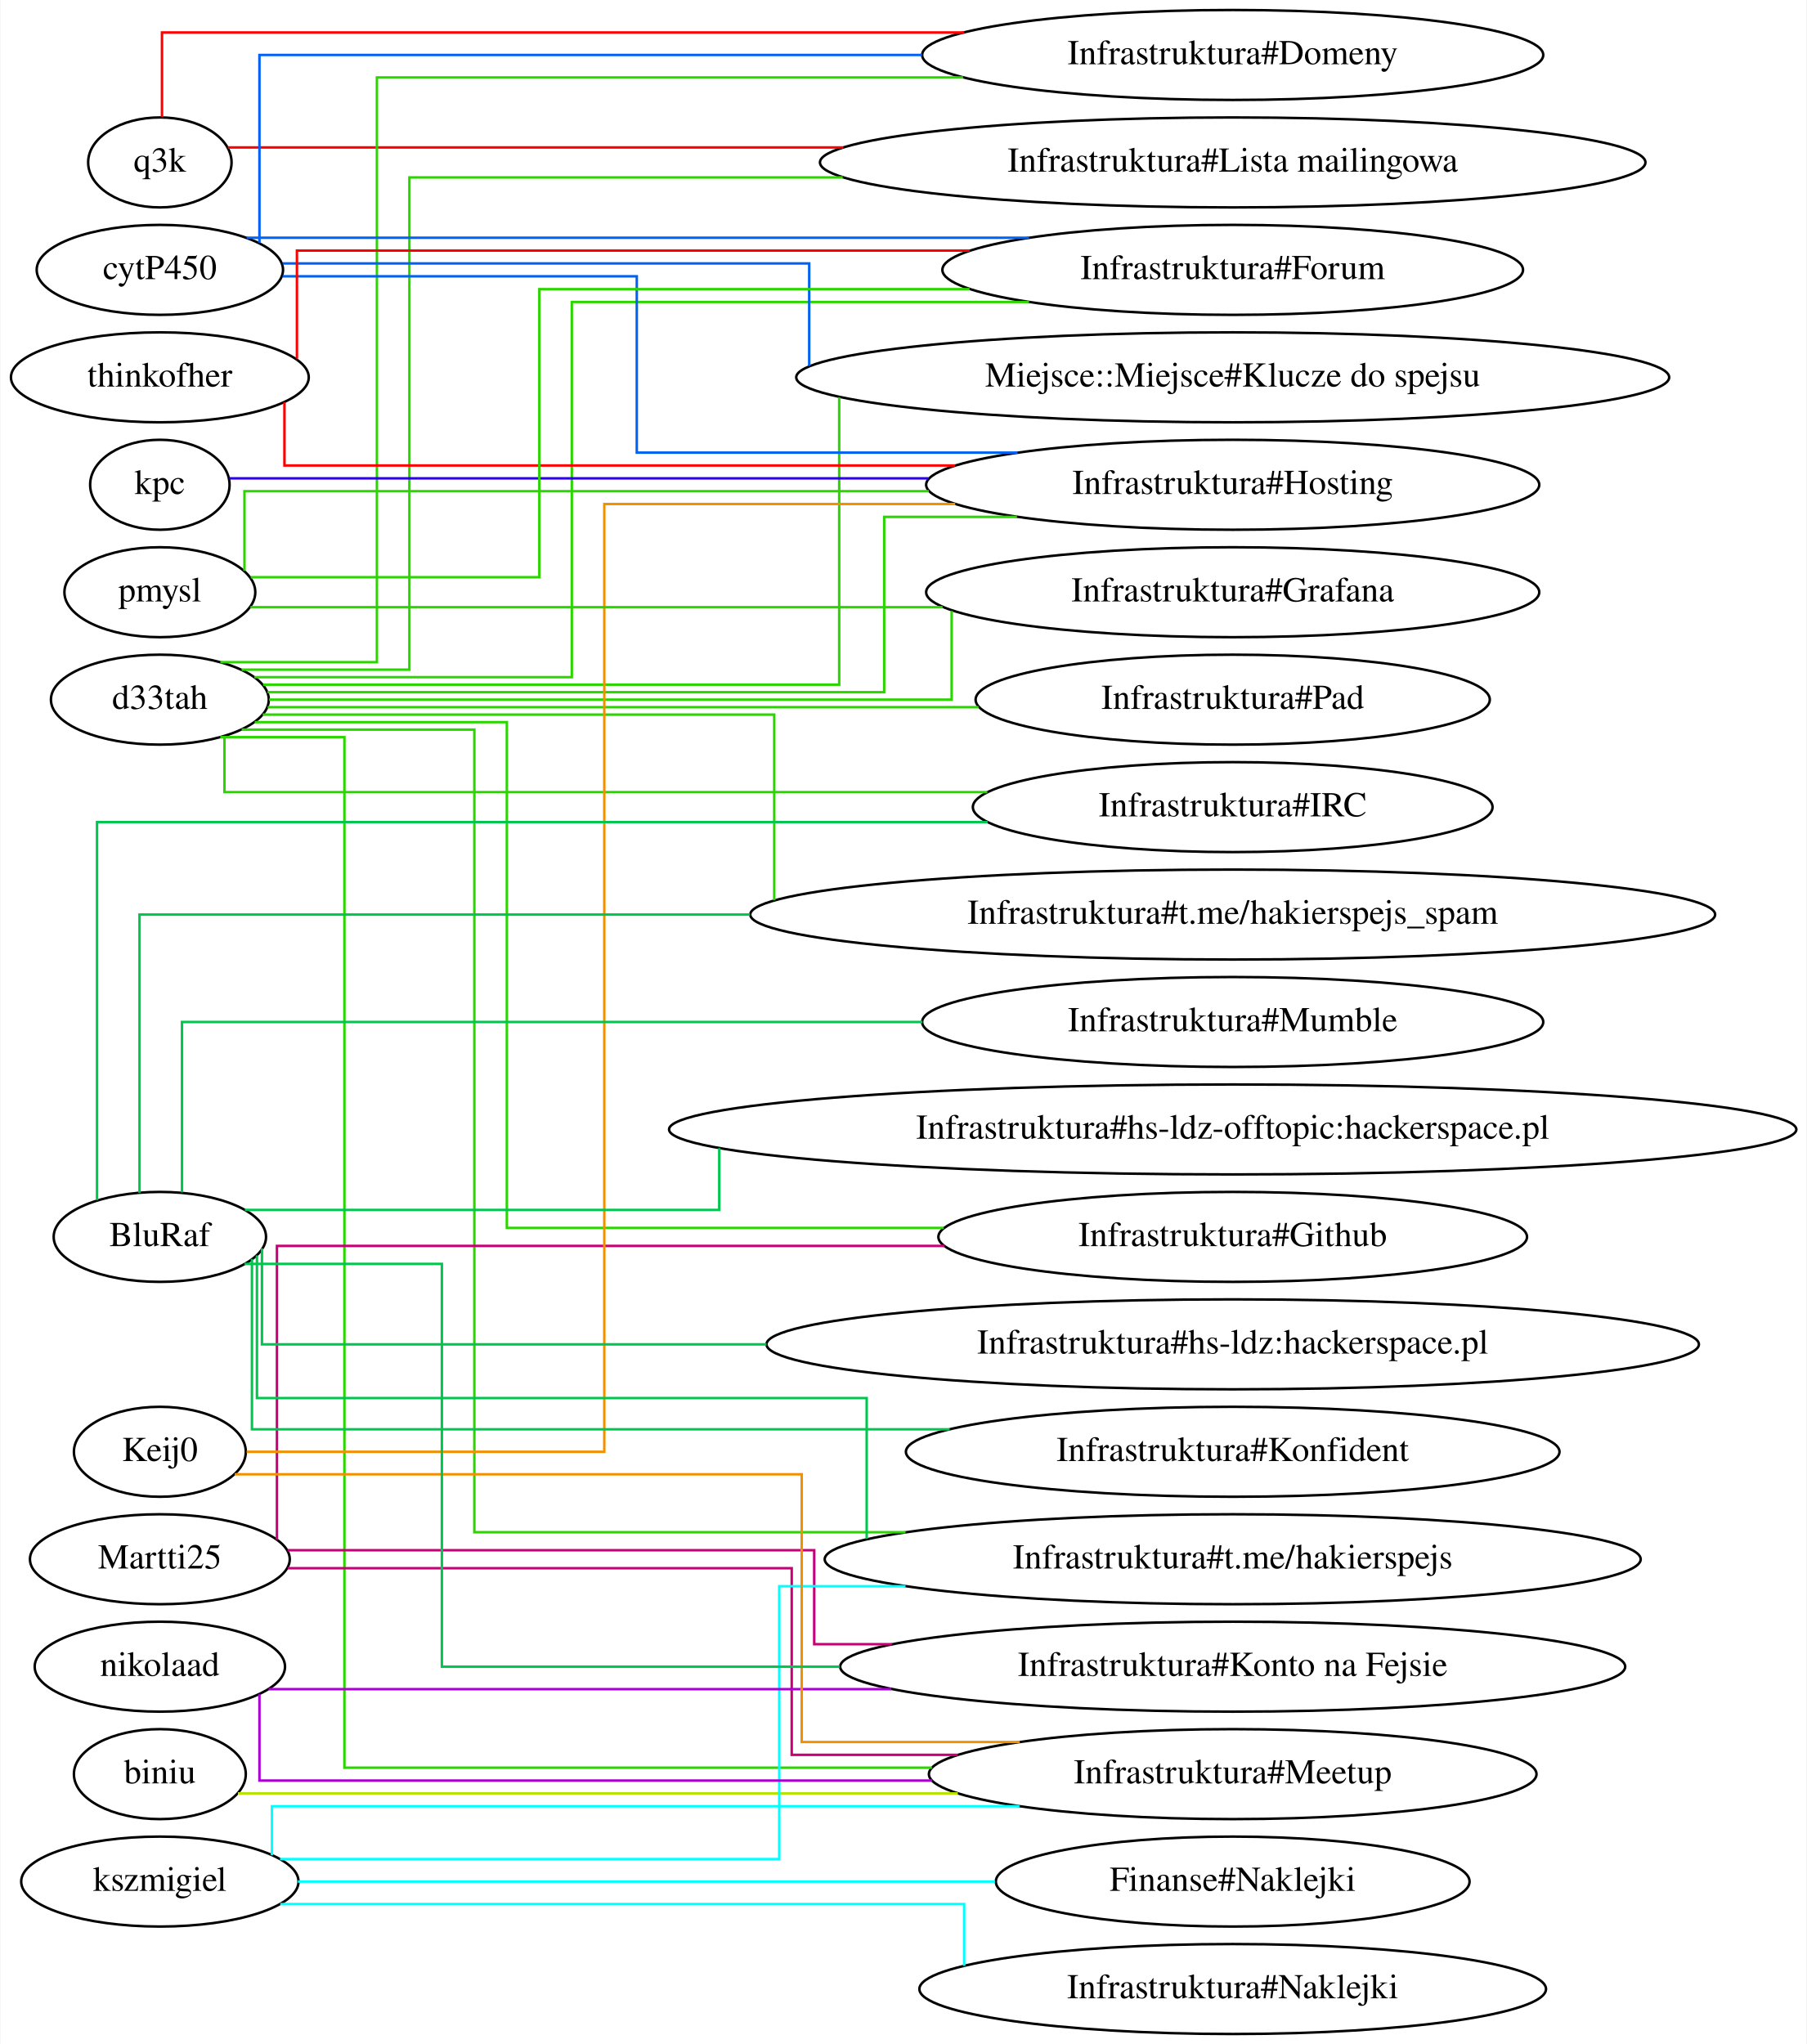
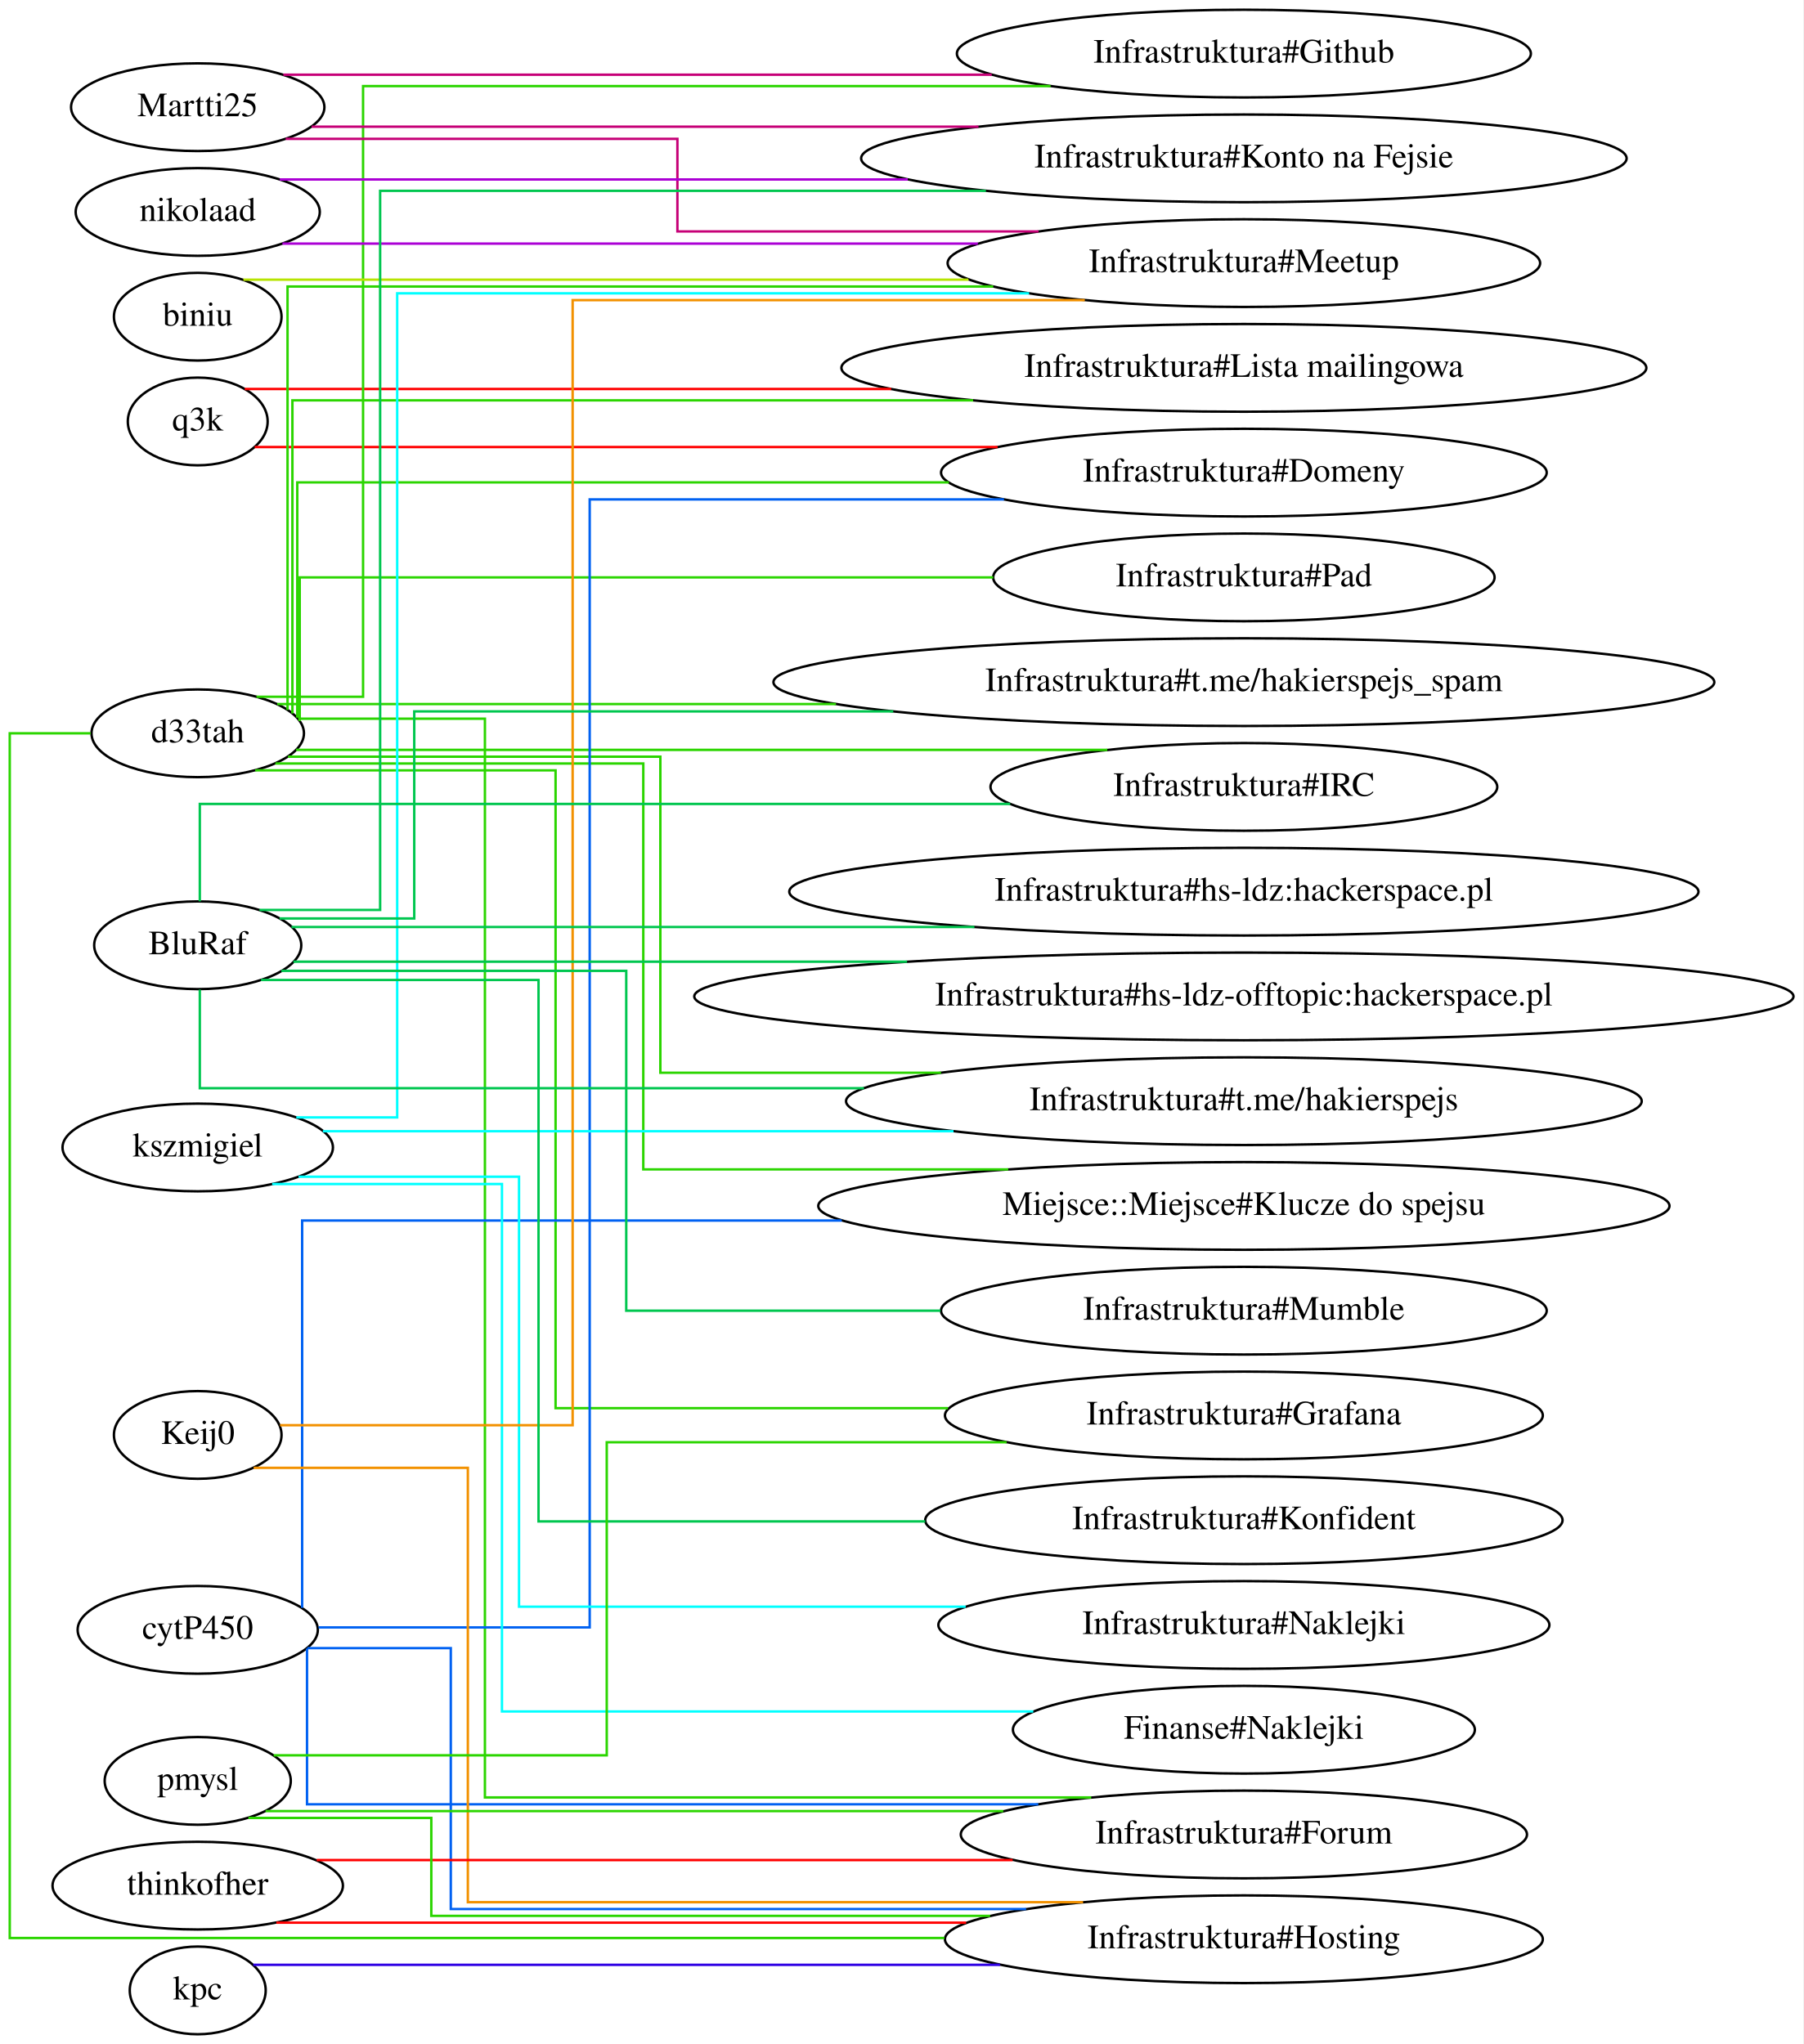
- <svg xmlns="http://www.w3.org/2000/svg" width="723pt" height="818pt" viewBox="0.00 0.00 722.65 818.00">
-   <g id="graph0" class="graph" transform="scale(1 1) rotate(0) translate(4 814)">
-     <polygon fill="#ffffff" stroke="transparent" points="-4,4 -4,-814 718.649,-814 718.649,4 -4,4" />
+ <svg xmlns="http://www.w3.org/2000/svg" width="740pt" height="839pt" viewBox="0.00 0.00 740.00 839.00">
+   <g id="graph0" class="graph" transform="scale(1 1) rotate(0) translate(4 835)">
+     <polygon fill="#ffffff" stroke="transparent" points="-4,4 -4,-835 736,-835 736,4 -4,4" />
    <g id="node1" class="node">
-       <ellipse fill="none" stroke="#000000" cx="59.795" cy="-749" rx="28.695" ry="18" />
-       <text text-anchor="middle" x="59.795" y="-745.3" font-family="Times,serif" font-size="14.00" fill="#000000">q3k</text>
+       <ellipse fill="none" stroke="#000000" cx="77.145" cy="-662" rx="28.695" ry="18" />
+       <text text-anchor="middle" x="77.145" y="-658.3" font-family="Times,serif" font-size="14.00" fill="#000000">q3k</text>
    </g>
    <g id="node2" class="node">
-       <ellipse fill="none" stroke="#000000" cx="489.119" cy="-792" rx="124.278" ry="18" />
-       <text text-anchor="middle" x="489.119" y="-788.3" font-family="Times,serif" font-size="14.00" fill="#000000">Infrastruktura#Domeny</text>
+       <ellipse fill="none" stroke="#000000" cx="506.47" cy="-641" rx="124.278" ry="18" />
+       <text text-anchor="middle" x="506.47" y="-637.3" font-family="Times,serif" font-size="14.00" fill="#000000">Infrastruktura#Domeny</text>
    </g>
    <g id="edge1" class="edge">
-       <path fill="none" stroke="#ff0000" d="M60.649,-767.187C60.649,-782.182 60.649,-801 60.649,-801 60.649,-801 254.63,-801 381.551,-801" />
+       <path fill="none" stroke="#ff0000" d="M100.533,-651.5C157.226,-651.5 304.726,-651.5 405.401,-651.5" />
    </g>
    <g id="node3" class="node">
-       <ellipse fill="none" stroke="#000000" cx="489.119" cy="-749" rx="165.171" ry="18" />
-       <text text-anchor="middle" x="489.119" y="-745.3" font-family="Times,serif" font-size="14.00" fill="#000000">Infrastruktura#Lista mailingowa</text>
+       <ellipse fill="none" stroke="#000000" cx="506.47" cy="-684" rx="165.171" ry="18" />
+       <text text-anchor="middle" x="506.47" y="-680.3" font-family="Times,serif" font-size="14.00" fill="#000000">Infrastruktura#Lista mailingowa</text>
    </g>
    <g id="edge2" class="edge">
-       <path fill="none" stroke="#ff0000" d="M86.977,-755C135.915,-755 242.234,-755 333.265,-755" />
+       <path fill="none" stroke="#ff0000" d="M96.427,-675.333C142.642,-675.333 263.219,-675.333 361.735,-675.333" />
    </g>
    <g id="node4" class="node">
-       <ellipse fill="none" stroke="#000000" cx="59.795" cy="-534" rx="43.592" ry="18" />
-       <text text-anchor="middle" x="59.795" y="-530.3" font-family="Times,serif" font-size="14.00" fill="#000000">d33tah</text>
+       <ellipse fill="none" stroke="#000000" cx="77.145" cy="-534" rx="43.592" ry="18" />
+       <text text-anchor="middle" x="77.145" y="-530.3" font-family="Times,serif" font-size="14.00" fill="#000000">d33tah</text>
    </g>
    <g id="edge3" class="edge">
-       <path fill="none" stroke="#2bd500" d="M83.989,-549C109.688,-549 146.649,-549 146.649,-549 146.649,-549 146.649,-783 146.649,-783 146.649,-783 280.845,-783 381.23,-783" />
+       <path fill="none" stroke="#2bd500" d="M118,-540.443C118,-562.992 118,-637 118,-637 118,-637 271.41,-637 385.419,-637" />
    </g>
    <g id="edge5" class="edge">
-       <path fill="none" stroke="#2bd500" d="M92.491,-546C121.613,-546 159.649,-546 159.649,-546 159.649,-546 159.649,-743 159.649,-743 159.649,-743 247.91,-743 333.068,-743" />
+       <path fill="none" stroke="#2bd500" d="M116,-542.14C116,-571.562 116,-670.667 116,-670.667 116,-670.667 279.934,-670.667 395.361,-670.667" />
    </g>
    <g id="node5" class="node">
-       <ellipse fill="none" stroke="#000000" cx="489.119" cy="-491" rx="103.981" ry="18" />
-       <text text-anchor="middle" x="489.119" y="-487.3" font-family="Times,serif" font-size="14.00" fill="#000000">Infrastruktura#IRC</text>
+       <ellipse fill="none" stroke="#000000" cx="506.47" cy="-512" rx="103.981" ry="18" />
+       <text text-anchor="middle" x="506.47" y="-508.3" font-family="Times,serif" font-size="14.00" fill="#000000">Infrastruktura#IRC</text>
    </g>
    <g id="edge4" class="edge">
-       <path fill="none" stroke="#2bd500" d="M85.649,-519.377C85.649,-509.034 85.649,-497 85.649,-497 85.649,-497 271.507,-497 390.935,-497" />
+       <path fill="none" stroke="#2bd500" d="M117.535,-527.2C194.56,-527.2 362.579,-527.2 450.424,-527.2" />
    </g>
    <g id="node6" class="node">
-       <ellipse fill="none" stroke="#000000" cx="489.119" cy="-319" rx="117.779" ry="18" />
-       <text text-anchor="middle" x="489.119" y="-315.3" font-family="Times,serif" font-size="14.00" fill="#000000">Infrastruktura#Github</text>
+       <ellipse fill="none" stroke="#000000" cx="506.47" cy="-383" rx="163.271" ry="18" />
+       <text text-anchor="middle" x="506.47" y="-379.3" font-family="Times,serif" font-size="14.00" fill="#000000">Infrastruktura#t.me/hakierspejs</text>
    </g>
    <g id="edge6" class="edge">
-       <path fill="none" stroke="#2bd500" d="M97.737,-525C138.85,-525 198.649,-525 198.649,-525 198.649,-525 198.649,-322.6 198.649,-322.6 198.649,-322.6 292.481,-322.6 373.483,-322.6" />
+       <path fill="none" stroke="#2bd500" d="M114.202,-524.4C169.453,-524.4 267,-524.4 267,-524.4 267,-524.4 267,-394.667 267,-394.667 267,-394.667 323.866,-394.667 382.176,-394.667" />
    </g>
    <g id="node7" class="node">
-       <ellipse fill="none" stroke="#000000" cx="489.119" cy="-663" rx="174.669" ry="18" />
-       <text text-anchor="middle" x="489.119" y="-659.3" font-family="Times,serif" font-size="14.00" fill="#000000">Miejsce::Miejsce#Klucze do spejsu</text>
+       <ellipse fill="none" stroke="#000000" cx="506.47" cy="-555" rx="193.066" ry="18" />
+       <text text-anchor="middle" x="506.47" y="-551.3" font-family="Times,serif" font-size="14.00" fill="#000000">Infrastruktura#t.me/hakierspejs_spam</text>
    </g>
    <g id="edge7" class="edge">
-       <path fill="none" stroke="#2bd500" d="M101.084,-540C177.134,-540 331.649,-540 331.649,-540 331.649,-540 331.649,-627.565 331.649,-654.93" />
+       <path fill="none" stroke="#2bd500" d="M109.767,-546C158.589,-546 254.033,-546 339.066,-546" />
    </g>
    <g id="node8" class="node">
-       <ellipse fill="none" stroke="#000000" cx="489.119" cy="-706" rx="116.18" ry="18" />
-       <text text-anchor="middle" x="489.119" y="-702.3" font-family="Times,serif" font-size="14.00" fill="#000000">Infrastruktura#Forum</text>
+       <ellipse fill="none" stroke="#000000" cx="506.47" cy="-727" rx="121.578" ry="18" />
+       <text text-anchor="middle" x="506.47" y="-723.3" font-family="Times,serif" font-size="14.00" fill="#000000">Infrastruktura#Meetup</text>
    </g>
    <g id="edge8" class="edge">
-       <path fill="none" stroke="#2bd500" d="M97.616,-543C146.286,-543 224.649,-543 224.649,-543 224.649,-543 224.649,-693.143 224.649,-693.143 224.649,-693.143 329.904,-693.143 407.612,-693.143" />
+       <path fill="none" stroke="#2bd500" d="M114,-543.602C114,-581.338 114,-717.4 114,-717.4 114,-717.4 287.326,-717.4 403.61,-717.4" />
    </g>
    <g id="node9" class="node">
-       <ellipse fill="none" stroke="#000000" cx="489.119" cy="-577" rx="122.678" ry="18" />
-       <text text-anchor="middle" x="489.119" y="-573.3" font-family="Times,serif" font-size="14.00" fill="#000000">Infrastruktura#Grafana</text>
+       <ellipse fill="none" stroke="#000000" cx="506.47" cy="-598" rx="102.882" ry="18" />
+       <text text-anchor="middle" x="506.47" y="-594.3" font-family="Times,serif" font-size="14.00" fill="#000000">Infrastruktura#Pad</text>
    </g>
    <g id="edge9" class="edge">
-       <path fill="none" stroke="#2bd500" d="M103.519,-534C190.441,-534 376.649,-534 376.649,-534 376.649,-534 376.649,-557.19 376.649,-569.51" />
+       <path fill="none" stroke="#2bd500" d="M119,-539.022C119,-554.109 119,-598 119,-598 119,-598 288.863,-598 403.652,-598" />
    </g>
    <g id="node10" class="node">
-       <ellipse fill="none" stroke="#000000" cx="489.119" cy="-534" rx="102.882" ry="18" />
-       <text text-anchor="middle" x="489.119" y="-530.3" font-family="Times,serif" font-size="14.00" fill="#000000">Infrastruktura#Pad</text>
+       <ellipse fill="none" stroke="#000000" cx="506.47" cy="-340" rx="174.669" ry="18" />
+       <text text-anchor="middle" x="506.47" y="-336.3" font-family="Times,serif" font-size="14.00" fill="#000000">Miejsce::Miejsce#Klucze do spejsu</text>
    </g>
    <g id="edge10" class="edge">
-       <path fill="none" stroke="#2bd500" d="M102.926,-531C168.95,-531 296.927,-531 387.432,-531" />
+       <path fill="none" stroke="#2bd500" d="M108.996,-521.6C161.385,-521.6 260,-521.6 260,-521.6 260,-521.6 260,-355 260,-355 260,-355 340.716,-355 409.766,-355" />
    </g>
    <g id="node11" class="node">
-       <ellipse fill="none" stroke="#000000" cx="489.119" cy="-190" rx="163.271" ry="18" />
-       <text text-anchor="middle" x="489.119" y="-186.3" font-family="Times,serif" font-size="14.00" fill="#000000">Infrastruktura#t.me/hakierspejs</text>
+       <ellipse fill="none" stroke="#000000" cx="506.47" cy="-254" rx="122.678" ry="18" />
+       <text text-anchor="middle" x="506.47" y="-250.3" font-family="Times,serif" font-size="14.00" fill="#000000">Infrastruktura#Grafana</text>
    </g>
    <g id="edge11" class="edge">
-       <path fill="none" stroke="#2bd500" d="M92.533,-522C129.823,-522 185.649,-522 185.649,-522 185.649,-522 185.649,-200.8 185.649,-200.8 185.649,-200.8 276.085,-200.8 358.219,-200.8" />
+       <path fill="none" stroke="#2bd500" d="M100.74,-518.8C142.252,-518.8 224,-518.8 224,-518.8 224,-518.8 224,-257 224,-257 224,-257 308.479,-257 385.038,-257" />
    </g>
    <g id="node12" class="node">
-       <ellipse fill="none" stroke="#000000" cx="489.119" cy="-620" rx="122.678" ry="18" />
-       <text text-anchor="middle" x="489.119" y="-616.3" font-family="Times,serif" font-size="14.00" fill="#000000">Infrastruktura#Hosting</text>
+       <ellipse fill="none" stroke="#000000" cx="506.47" cy="-39" rx="122.678" ry="18" />
+       <text text-anchor="middle" x="506.47" y="-35.3" font-family="Times,serif" font-size="14.00" fill="#000000">Infrastruktura#Hosting</text>
    </g>
    <g id="edge12" class="edge">
-       <path fill="none" stroke="#2bd500" d="M102.876,-537C183.62,-537 349.649,-537 349.649,-537 349.649,-537 349.649,-607.143 349.649,-607.143 349.649,-607.143 374.243,-607.143 402.775,-607.143" />
+       <path fill="none" stroke="#2bd500" d="M33.164,-534C15.84,-534 0,-534 0,-534 0,-534 0,-39.5 0,-39.5 0,-39.5 233.641,-39.5 383.545,-39.5" />
    </g>
    <g id="node13" class="node">
-       <ellipse fill="none" stroke="#000000" cx="489.119" cy="-104" rx="121.578" ry="18" />
-       <text text-anchor="middle" x="489.119" y="-100.3" font-family="Times,serif" font-size="14.00" fill="#000000">Infrastruktura#Meetup</text>
+       <ellipse fill="none" stroke="#000000" cx="506.47" cy="-813" rx="117.779" ry="18" />
+       <text text-anchor="middle" x="506.47" y="-809.3" font-family="Times,serif" font-size="14.00" fill="#000000">Infrastruktura#Github</text>
    </g>
    <g id="edge13" class="edge">
-       <path fill="none" stroke="#2bd500" d="M83.978,-519C105.517,-519 133.649,-519 133.649,-519 133.649,-519 133.649,-106.571 133.649,-106.571 133.649,-106.571 265.649,-106.571 368.773,-106.571" />
+       <path fill="none" stroke="#2bd500" d="M101.259,-549C120.763,-549 145,-549 145,-549 145,-549 145,-799.667 145,-799.667 145,-799.667 320.739,-799.667 427.144,-799.667" />
    </g>
    <g id="node14" class="node">
-       <ellipse fill="none" stroke="#000000" cx="489.119" cy="-448" rx="193.066" ry="18" />
-       <text text-anchor="middle" x="489.119" y="-444.3" font-family="Times,serif" font-size="14.00" fill="#000000">Infrastruktura#t.me/hakierspejs_spam</text>
+       <ellipse fill="none" stroke="#000000" cx="506.47" cy="-82" rx="116.18" ry="18" />
+       <text text-anchor="middle" x="506.47" y="-78.3" font-family="Times,serif" font-size="14.00" fill="#000000">Infrastruktura#Forum</text>
    </g>
    <g id="edge14" class="edge">
-       <path fill="none" stroke="#2bd500" d="M100.945,-528C170.934,-528 305.649,-528 305.649,-528 305.649,-528 305.649,-472.097 305.649,-453.753" />
+       <path fill="none" stroke="#2bd500" d="M118.365,-540C152.351,-540 195,-540 195,-540 195,-540 195,-97.2 195,-97.2 195,-97.2 352.86,-97.2 443.814,-97.2" />
    </g>
    <g id="node15" class="node">
-       <ellipse fill="none" stroke="#000000" cx="59.795" cy="-706" rx="49.291" ry="18" />
-       <text text-anchor="middle" x="59.795" y="-702.3" font-family="Times,serif" font-size="14.00" fill="#000000">cytP450</text>
+       <ellipse fill="none" stroke="#000000" cx="77.145" cy="-166" rx="49.291" ry="18" />
+       <text text-anchor="middle" x="77.145" y="-162.3" font-family="Times,serif" font-size="14.00" fill="#000000">cytP450</text>
    </g>
    <g id="edge16" class="edge">
-       <path fill="none" stroke="#0061f2" d="M99.649,-716.892C99.649,-740.033 99.649,-792 99.649,-792 99.649,-792 250.837,-792 364.818,-792" />
+       <path fill="none" stroke="#0061f2" d="M126.72,-167C173.982,-167 238,-167 238,-167 238,-167 238,-630 238,-630 238,-630 331.405,-630 408.026,-630" />
+     </g>
+     <g id="edge17" class="edge">
+       <path fill="none" stroke="#0061f2" d="M120,-175.032C120,-209.928 120,-334 120,-334 120,-334 236.41,-334 341.451,-334" />
    </g>
    <g id="edge15" class="edge">
-       <path fill="none" stroke="#0061f2" d="M108.977,-708.571C184.311,-708.571 319.649,-708.571 319.649,-708.571 319.649,-708.571 319.649,-679.063 319.649,-667.536" />
-     </g>
-     <g id="edge17" class="edge">
-       <path fill="none" stroke="#0061f2" d="M94.564,-718.857C162.237,-718.857 313.265,-718.857 407.6,-718.857" />
+       <path fill="none" stroke="#0061f2" d="M122.094,-158.5C150.161,-158.5 181,-158.5 181,-158.5 181,-158.5 181,-51.4 181,-51.4 181,-51.4 320.751,-51.4 417.103,-51.4" />
    </g>
    <g id="edge18" class="edge">
-       <path fill="none" stroke="#0061f2" d="M108.945,-703.429C165.493,-703.429 250.649,-703.429 250.649,-703.429 250.649,-703.429 250.649,-632.857 250.649,-632.857 250.649,-632.857 334.719,-632.857 403.026,-632.857" />
+       <path fill="none" stroke="#0061f2" d="M122,-158.338C122,-139.867 122,-94.4 122,-94.4 122,-94.4 308.921,-94.4 422.096,-94.4" />
    </g>
    <g id="node16" class="node">
-       <ellipse fill="none" stroke="#000000" cx="59.795" cy="-190" rx="51.991" ry="18" />
-       <text text-anchor="middle" x="59.795" y="-186.3" font-family="Times,serif" font-size="14.00" fill="#000000">Martti25</text>
+       <ellipse fill="none" stroke="#000000" cx="77.145" cy="-791" rx="51.991" ry="18" />
+       <text text-anchor="middle" x="77.145" y="-787.3" font-family="Times,serif" font-size="14.00" fill="#000000">Martti25</text>
+     </g>
+     <g id="edge21" class="edge">
+       <path fill="none" stroke="#c60077" d="M113.251,-778C170.082,-778 274,-778 274,-778 274,-778 274,-740 274,-740 274,-740 355.685,-740 422.214,-740" />
+     </g>
+     <g id="edge20" class="edge">
+       <path fill="none" stroke="#c60077" d="M112.279,-804.333C175.062,-804.333 308.749,-804.333 402.972,-804.333" />
+     </g>
+     <g id="node17" class="node">
+       <ellipse fill="none" stroke="#000000" cx="506.47" cy="-770" rx="157.072" ry="18" />
+       <text text-anchor="middle" x="506.47" y="-766.3" font-family="Times,serif" font-size="14.00" fill="#000000">Infrastruktura#Konto na Fejsie</text>
    </g>
    <g id="edge19" class="edge">
-       <path fill="none" stroke="#c60077" d="M106.649,-197.844C106.649,-225.298 106.649,-315.4 106.649,-315.4 106.649,-315.4 261.232,-315.4 373.847,-315.4" />
-     </g>
-     <g id="edge21" class="edge">
-       <path fill="none" stroke="#c60077" d="M110.964,-186.4C184.849,-186.4 312.649,-186.4 312.649,-186.4 312.649,-186.4 312.649,-111.714 312.649,-111.714 312.649,-111.714 343.334,-111.714 379.114,-111.714" />
-     </g>
-     <g id="node17" class="node">
-       <ellipse fill="none" stroke="#000000" cx="489.119" cy="-147" rx="157.072" ry="18" />
-       <text text-anchor="middle" x="489.119" y="-143.3" font-family="Times,serif" font-size="14.00" fill="#000000">Infrastruktura#Konto na Fejsie</text>
-     </g>
-     <g id="edge20" class="edge">
-       <path fill="none" stroke="#c60077" d="M110.904,-193.6C187.109,-193.6 321.649,-193.6 321.649,-193.6 321.649,-193.6 321.649,-156 321.649,-156 321.649,-156 334.35,-156 352.757,-156" />
+       <path fill="none" stroke="#c60077" d="M123.908,-783C189.106,-783 309.242,-783 397.552,-783" />
    </g>
    <g id="node18" class="node">
-       <ellipse fill="none" stroke="#000000" cx="59.795" cy="-104" rx="34.394" ry="18" />
-       <text text-anchor="middle" x="59.795" y="-100.3" font-family="Times,serif" font-size="14.00" fill="#000000">biniu</text>
+       <ellipse fill="none" stroke="#000000" cx="77.145" cy="-705" rx="34.394" ry="18" />
+       <text text-anchor="middle" x="77.145" y="-701.3" font-family="Times,serif" font-size="14.00" fill="#000000">biniu</text>
    </g>
    <g id="edge22" class="edge">
-       <path fill="none" stroke="#b6e400" d="M91.016,-96.286C150.641,-96.286 283.298,-96.286 379.118,-96.286" />
+       <path fill="none" stroke="#b6e400" d="M95.869,-720.2C146.707,-720.2 290.409,-720.2 393.465,-720.2" />
    </g>
    <g id="node19" class="node">
-       <ellipse fill="none" stroke="#000000" cx="59.795" cy="-61" rx="55.491" ry="18" />
-       <text text-anchor="middle" x="59.795" y="-57.3" font-family="Times,serif" font-size="14.00" fill="#000000">kszmigiel</text>
+       <ellipse fill="none" stroke="#000000" cx="77.145" cy="-364" rx="55.491" ry="18" />
+       <text text-anchor="middle" x="77.145" y="-360.3" font-family="Times,serif" font-size="14.00" fill="#000000">kszmigiel</text>
    </g>
    <g id="edge26" class="edge">
-       <path fill="none" stroke="#00ffff" d="M107.877,-70C179.955,-70 307.649,-70 307.649,-70 307.649,-70 307.649,-179.2 307.649,-179.2 307.649,-179.2 329.583,-179.2 358.199,-179.2" />
+       <path fill="none" stroke="#00ffff" d="M128.506,-370.667C192.05,-370.667 302.25,-370.667 387.316,-370.667" />
+     </g>
+     <g id="edge25" class="edge">
+       <path fill="none" stroke="#00ffff" d="M117.593,-376.333C138.215,-376.333 159,-376.333 159,-376.333 159,-376.333 159,-714.6 159,-714.6 159,-714.6 315.398,-714.6 418.339,-714.6" />
+     </g>
+     <g id="node20" class="node">
+       <ellipse fill="none" stroke="#000000" cx="506.47" cy="-125" rx="94.783" ry="18" />
+       <text text-anchor="middle" x="506.47" y="-121.3" font-family="Times,serif" font-size="14.00" fill="#000000">Finanse#Naklejki</text>
+     </g>
+     <g id="edge23" class="edge">
+       <path fill="none" stroke="#00ffff" d="M107.688,-349C144.651,-349 202,-349 202,-349 202,-349 202,-132.5 202,-132.5 202,-132.5 330.021,-132.5 420.036,-132.5" />
+     </g>
+     <g id="node21" class="node">
+       <ellipse fill="none" stroke="#000000" cx="506.47" cy="-168" rx="125.378" ry="18" />
+       <text text-anchor="middle" x="506.47" y="-164.3" font-family="Times,serif" font-size="14.00" fill="#000000">Infrastruktura#Naklejki</text>
    </g>
    <g id="edge24" class="edge">
-       <path fill="none" stroke="#00ffff" d="M104.649,-71.543C104.649,-80.235 104.649,-91.143 104.649,-91.143 104.649,-91.143 290.525,-91.143 403.793,-91.143" />
-     </g>
-     <g id="node20" class="node">
-       <ellipse fill="none" stroke="#000000" cx="489.119" cy="-18" rx="125.378" ry="18" />
-       <text text-anchor="middle" x="489.119" y="-14.3" font-family="Times,serif" font-size="14.00" fill="#000000">Infrastruktura#Naklejki</text>
-     </g>
-     <g id="edge23" class="edge">
-       <path fill="none" stroke="#00ffff" d="M107.98,-52C197.766,-52 381.649,-52 381.649,-52 381.649,-52 381.649,-37.357 381.649,-27.291" />
-     </g>
-     <g id="node21" class="node">
-       <ellipse fill="none" stroke="#000000" cx="489.119" cy="-61" rx="94.783" ry="18" />
-       <text text-anchor="middle" x="489.119" y="-57.3" font-family="Times,serif" font-size="14.00" fill="#000000">Finanse#Naklejki</text>
-     </g>
-     <g id="edge25" class="edge">
-       <path fill="none" stroke="#00ffff" d="M115.043,-61C185.475,-61 308.363,-61 393.994,-61" />
+       <path fill="none" stroke="#00ffff" d="M118.503,-352C157.172,-352 209,-352 209,-352 209,-352 209,-175.5 209,-175.5 209,-175.5 308.423,-175.5 392.311,-175.5" />
    </g>
    <g id="node22" class="node">
-       <ellipse fill="none" stroke="#000000" cx="59.795" cy="-147" rx="50.091" ry="18" />
-       <text text-anchor="middle" x="59.795" y="-143.3" font-family="Times,serif" font-size="14.00" fill="#000000">nikolaad</text>
+       <ellipse fill="none" stroke="#000000" cx="77.145" cy="-748" rx="50.091" ry="18" />
+       <text text-anchor="middle" x="77.145" y="-744.3" font-family="Times,serif" font-size="14.00" fill="#000000">nikolaad</text>
    </g>
    <g id="edge28" class="edge">
-       <path fill="none" stroke="#ab00d5" d="M99.649,-135.968C99.649,-122.481 99.649,-101.429 99.649,-101.429 99.649,-101.429 254.412,-101.429 368.822,-101.429" />
+       <path fill="none" stroke="#ab00d5" d="M111.915,-735C173.299,-735 303.268,-735 397.298,-735" />
    </g>
    <g id="edge27" class="edge">
-       <path fill="none" stroke="#ab00d5" d="M103.323,-138C161.308,-138 266.565,-138 352.504,-138" />
+       <path fill="none" stroke="#ab00d5" d="M110.834,-761.333C165.787,-761.333 277.704,-761.333 368.525,-761.333" />
    </g>
    <g id="node23" class="node">
-       <ellipse fill="none" stroke="#000000" cx="59.795" cy="-233" rx="34.394" ry="18" />
-       <text text-anchor="middle" x="59.795" y="-229.3" font-family="Times,serif" font-size="14.00" fill="#000000">Keij0</text>
+       <ellipse fill="none" stroke="#000000" cx="77.145" cy="-246" rx="34.394" ry="18" />
+       <text text-anchor="middle" x="77.145" y="-242.3" font-family="Times,serif" font-size="14.00" fill="#000000">Keij0</text>
    </g>
    <g id="edge30" class="edge">
-       <path fill="none" stroke="#f29100" d="M94.509,-233C146.268,-233 237.649,-233 237.649,-233 237.649,-233 237.649,-612.286 237.649,-612.286 237.649,-612.286 310.724,-612.286 378.089,-612.286" />
+       <path fill="none" stroke="#f29100" d="M110.909,-250C156.199,-250 231,-250 231,-250 231,-250 231,-711.8 231,-711.8 231,-711.8 359.727,-711.8 441.188,-711.8" />
    </g>
    <g id="edge29" class="edge">
-       <path fill="none" stroke="#f29100" d="M89.762,-224C157.517,-224 316.649,-224 316.649,-224 316.649,-224 316.649,-116.857 316.649,-116.857 316.649,-116.857 360.443,-116.857 403.895,-116.857" />
+       <path fill="none" stroke="#f29100" d="M100.115,-232.5C132.584,-232.5 188,-232.5 188,-232.5 188,-232.5 188,-54.2 188,-54.2 188,-54.2 347.201,-54.2 440.483,-54.2" />
    </g>
    <g id="node24" class="node">
-       <ellipse fill="none" stroke="#000000" cx="59.795" cy="-319" rx="42.494" ry="18" />
-       <text text-anchor="middle" x="59.795" y="-315.3" font-family="Times,serif" font-size="14.00" fill="#000000">BluRaf</text>
+       <ellipse fill="none" stroke="#000000" cx="77.145" cy="-447" rx="42.494" ry="18" />
+       <text text-anchor="middle" x="77.145" y="-443.3" font-family="Times,serif" font-size="14.00" fill="#000000">BluRaf</text>
+     </g>
+     <g id="edge31" class="edge">
+       <path fill="none" stroke="#00c64f" d="M78,-465.034C78,-482.06 78,-505 78,-505 78,-505 284.276,-505 410.58,-505" />
+     </g>
+     <g id="edge33" class="edge">
+       <path fill="none" stroke="#00c64f" d="M78,-428.759C78,-411.537 78,-388.333 78,-388.333 78,-388.333 228.06,-388.333 350.57,-388.333" />
+     </g>
+     <g id="edge35" class="edge">
+       <path fill="none" stroke="#00c64f" d="M110.737,-458C135.9,-458 166,-458 166,-458 166,-458 166,-543 166,-543 166,-543 269.652,-543 362.574,-543" />
    </g>
    <g id="edge32" class="edge">
-       <path fill="none" stroke="#00c64f" d="M34.649,-333.731C34.649,-374.358 34.649,-485 34.649,-485 34.649,-485 257.464,-485 391.066,-485" />
+       <path fill="none" stroke="#00c64f" d="M102.488,-461.5C124.204,-461.5 152,-461.5 152,-461.5 152,-461.5 152,-756.667 152,-756.667 152,-756.667 296.147,-756.667 400.598,-756.667" />
+     </g>
+     <g id="node25" class="node">
+       <ellipse fill="none" stroke="#000000" cx="506.47" cy="-297" rx="124.278" ry="18" />
+       <text text-anchor="middle" x="506.47" y="-293.3" font-family="Times,serif" font-size="14.00" fill="#000000">Infrastruktura#Mumble</text>
+     </g>
+     <g id="edge34" class="edge">
+       <path fill="none" stroke="#00c64f" d="M111.469,-436.5C162.646,-436.5 253,-436.5 253,-436.5 253,-436.5 253,-297 253,-297 253,-297 317.861,-297 381.963,-297" />
+     </g>
+     <g id="node26" class="node">
+       <ellipse fill="none" stroke="#000000" cx="506.47" cy="-211" rx="130.777" ry="18" />
+       <text text-anchor="middle" x="506.47" y="-207.3" font-family="Times,serif" font-size="14.00" fill="#000000">Infrastruktura#Konfident</text>
    </g>
    <g id="edge36" class="edge">
-       <path fill="none" stroke="#00c64f" d="M98.649,-311.601C98.649,-294.659 98.649,-254.5 98.649,-254.5 98.649,-254.5 342.649,-254.5 342.649,-254.5 342.649,-254.5 342.649,-215.525 342.649,-198.169" />
+       <path fill="none" stroke="#00c64f" d="M103.123,-432.75C143.568,-432.75 217,-432.75 217,-432.75 217,-432.75 217,-210.5 217,-210.5 217,-210.5 298.997,-210.5 375.709,-210.5" />
+     </g>
+     <g id="node27" class="node">
+       <ellipse fill="none" stroke="#000000" cx="506.47" cy="-469" rx="186.567" ry="18" />
+       <text text-anchor="middle" x="506.47" y="-465.3" font-family="Times,serif" font-size="14.00" fill="#000000">Infrastruktura#hs-ldz:hackerspace.pl</text>
+     </g>
+     <g id="edge37" class="edge">
+       <path fill="none" stroke="#00c64f" d="M115.623,-454.5C178.088,-454.5 303.834,-454.5 395.889,-454.5" />
+     </g>
+     <g id="node28" class="node">
+       <ellipse fill="none" stroke="#000000" cx="506.47" cy="-426" rx="225.56" ry="18" />
+       <text text-anchor="middle" x="506.47" y="-422.3" font-family="Times,serif" font-size="14.00" fill="#000000">Infrastruktura#hs-ldz-offtopic:hackerspace.pl</text>
    </g>
    <g id="edge38" class="edge">
-       <path fill="none" stroke="#00c64f" d="M51.649,-336.666C51.649,-371.996 51.649,-448 51.649,-448 51.649,-448 178.773,-448 295.965,-448" />
-     </g>
-     <g id="edge37" class="edge">
-       <path fill="none" stroke="#00c64f" d="M93.655,-308.2C126.897,-308.2 172.649,-308.2 172.649,-308.2 172.649,-308.2 172.649,-147 172.649,-147 172.649,-147 252.386,-147 331.812,-147" />
-     </g>
-     <g id="node25" class="node">
-       <ellipse fill="none" stroke="#000000" cx="489.119" cy="-276" rx="186.567" ry="18" />
-       <text text-anchor="middle" x="489.119" y="-272.3" font-family="Times,serif" font-size="14.00" fill="#000000">Infrastruktura#hs-ldz:hackerspace.pl</text>
-     </g>
-     <g id="edge31" class="edge">
-       <path fill="none" stroke="#00c64f" d="M100.649,-314.398C100.649,-303.305 100.649,-276 100.649,-276 100.649,-276 202.956,-276 302.565,-276" />
-     </g>
-     <g id="node26" class="node">
-       <ellipse fill="none" stroke="#000000" cx="489.119" cy="-233" rx="130.777" ry="18" />
-       <text text-anchor="middle" x="489.119" y="-229.3" font-family="Times,serif" font-size="14.00" fill="#000000">Infrastruktura#Konfident</text>
-     </g>
-     <g id="edge33" class="edge">
-       <path fill="none" stroke="#00c64f" d="M96.649,-310.167C96.649,-289.942 96.649,-242 96.649,-242 96.649,-242 259.937,-242 375.864,-242" />
-     </g>
-     <g id="node27" class="node">
-       <ellipse fill="none" stroke="#000000" cx="489.119" cy="-405" rx="124.278" ry="18" />
-       <text text-anchor="middle" x="489.119" y="-401.3" font-family="Times,serif" font-size="14.00" fill="#000000">Infrastruktura#Mumble</text>
-     </g>
-     <g id="edge34" class="edge">
-       <path fill="none" stroke="#00c64f" d="M68.649,-336.819C68.649,-362.009 68.649,-405 68.649,-405 68.649,-405 240.947,-405 364.955,-405" />
-     </g>
-     <g id="node28" class="node">
-       <ellipse fill="none" stroke="#000000" cx="489.119" cy="-362" rx="225.56" ry="18" />
-       <text text-anchor="middle" x="489.119" y="-358.3" font-family="Times,serif" font-size="14.00" fill="#000000">Infrastruktura#hs-ldz-offtopic:hackerspace.pl</text>
-     </g>
-     <g id="edge35" class="edge">
-       <path fill="none" stroke="#00c64f" d="M93.793,-329.8C156.416,-329.8 283.649,-329.8 283.649,-329.8 283.649,-329.8 283.649,-345.019 283.649,-354.532" />
+       <path fill="none" stroke="#00c64f" d="M116.383,-440.25C172.998,-440.25 280.438,-440.25 368.249,-440.25" />
    </g>
    <g id="node29" class="node">
-       <ellipse fill="none" stroke="#000000" cx="59.795" cy="-620" rx="27.895" ry="18" />
-       <text text-anchor="middle" x="59.795" y="-616.3" font-family="Times,serif" font-size="14.00" fill="#000000">kpc</text>
+       <ellipse fill="none" stroke="#000000" cx="77.145" cy="-18" rx="27.895" ry="18" />
+       <text text-anchor="middle" x="77.145" y="-14.3" font-family="Times,serif" font-size="14.00" fill="#000000">kpc</text>
    </g>
    <g id="edge39" class="edge">
-       <path fill="none" stroke="#2e00e4" d="M87.633,-622.571C143.191,-622.571 270.781,-622.571 367.325,-622.571" />
+       <path fill="none" stroke="#2e00e4" d="M99.925,-28.5C156.351,-28.5 305.345,-28.5 406.402,-28.5" />
    </g>
    <g id="node30" class="node">
-       <ellipse fill="none" stroke="#000000" cx="59.795" cy="-663" rx="59.59" ry="18" />
-       <text text-anchor="middle" x="59.795" y="-659.3" font-family="Times,serif" font-size="14.00" fill="#000000">thinkofher</text>
+       <ellipse fill="none" stroke="#000000" cx="77.145" cy="-61" rx="59.59" ry="18" />
+       <text text-anchor="middle" x="77.145" y="-57.3" font-family="Times,serif" font-size="14.00" fill="#000000">thinkofher</text>
    </g>
    <g id="edge40" class="edge">
-       <path fill="none" stroke="#ff0000" d="M114.649,-670.483C114.649,-684.59 114.649,-713.714 114.649,-713.714 114.649,-713.714 273.053,-713.714 383.812,-713.714" />
+       <path fill="none" stroke="#ff0000" d="M109.415,-45.8C168.697,-45.8 297.559,-45.8 392.476,-45.8" />
    </g>
    <g id="edge41" class="edge">
-       <path fill="none" stroke="#ff0000" d="M109.649,-652.983C109.649,-642.551 109.649,-627.714 109.649,-627.714 109.649,-627.714 266.097,-627.714 378.085,-627.714" />
+       <path fill="none" stroke="#ff0000" d="M125.976,-71.5C195.206,-71.5 323.273,-71.5 411.575,-71.5" />
    </g>
    <g id="node31" class="node">
-       <ellipse fill="none" stroke="#000000" cx="59.795" cy="-577" rx="38.194" ry="18" />
-       <text text-anchor="middle" x="59.795" y="-573.3" font-family="Times,serif" font-size="14.00" fill="#000000">pmysl</text>
+       <ellipse fill="none" stroke="#000000" cx="77.145" cy="-104" rx="38.194" ry="18" />
+       <text text-anchor="middle" x="77.145" y="-100.3" font-family="Times,serif" font-size="14.00" fill="#000000">pmysl</text>
+     </g>
+     <g id="edge44" class="edge">
+       <path fill="none" stroke="#2bd500" d="M108.324,-114.5C156.866,-114.5 245,-114.5 245,-114.5 245,-114.5 245,-243 245,-243 245,-243 334.769,-243 409.108,-243" />
+     </g>
+     <g id="edge42" class="edge">
+       <path fill="none" stroke="#2bd500" d="M97.944,-88.8C126.136,-88.8 173,-88.8 173,-88.8 173,-88.8 173,-48.6 173,-48.6 173,-48.6 304.486,-48.6 402.33,-48.6" />
    </g>
    <g id="edge43" class="edge">
-       <path fill="none" stroke="#2bd500" d="M96.168,-583C141.093,-583 211.649,-583 211.649,-583 211.649,-583 211.649,-698.286 211.649,-698.286 211.649,-698.286 305.33,-698.286 383.824,-698.286" />
-     </g>
-     <g id="edge42" class="edge">
-       <path fill="none" stroke="#2bd500" d="M96.029,-571C156.474,-571 280.38,-571 373.012,-571" />
-     </g>
-     <g id="edge44" class="edge">
-       <path fill="none" stroke="#2bd500" d="M93.649,-585.574C93.649,-597.441 93.649,-617.429 93.649,-617.429 93.649,-617.429 251.284,-617.429 367.508,-617.429" />
+       <path fill="none" stroke="#2bd500" d="M104.984,-91.6C165.094,-91.6 309.525,-91.6 407.725,-91.6" />
    </g>
  </g>
</svg>
